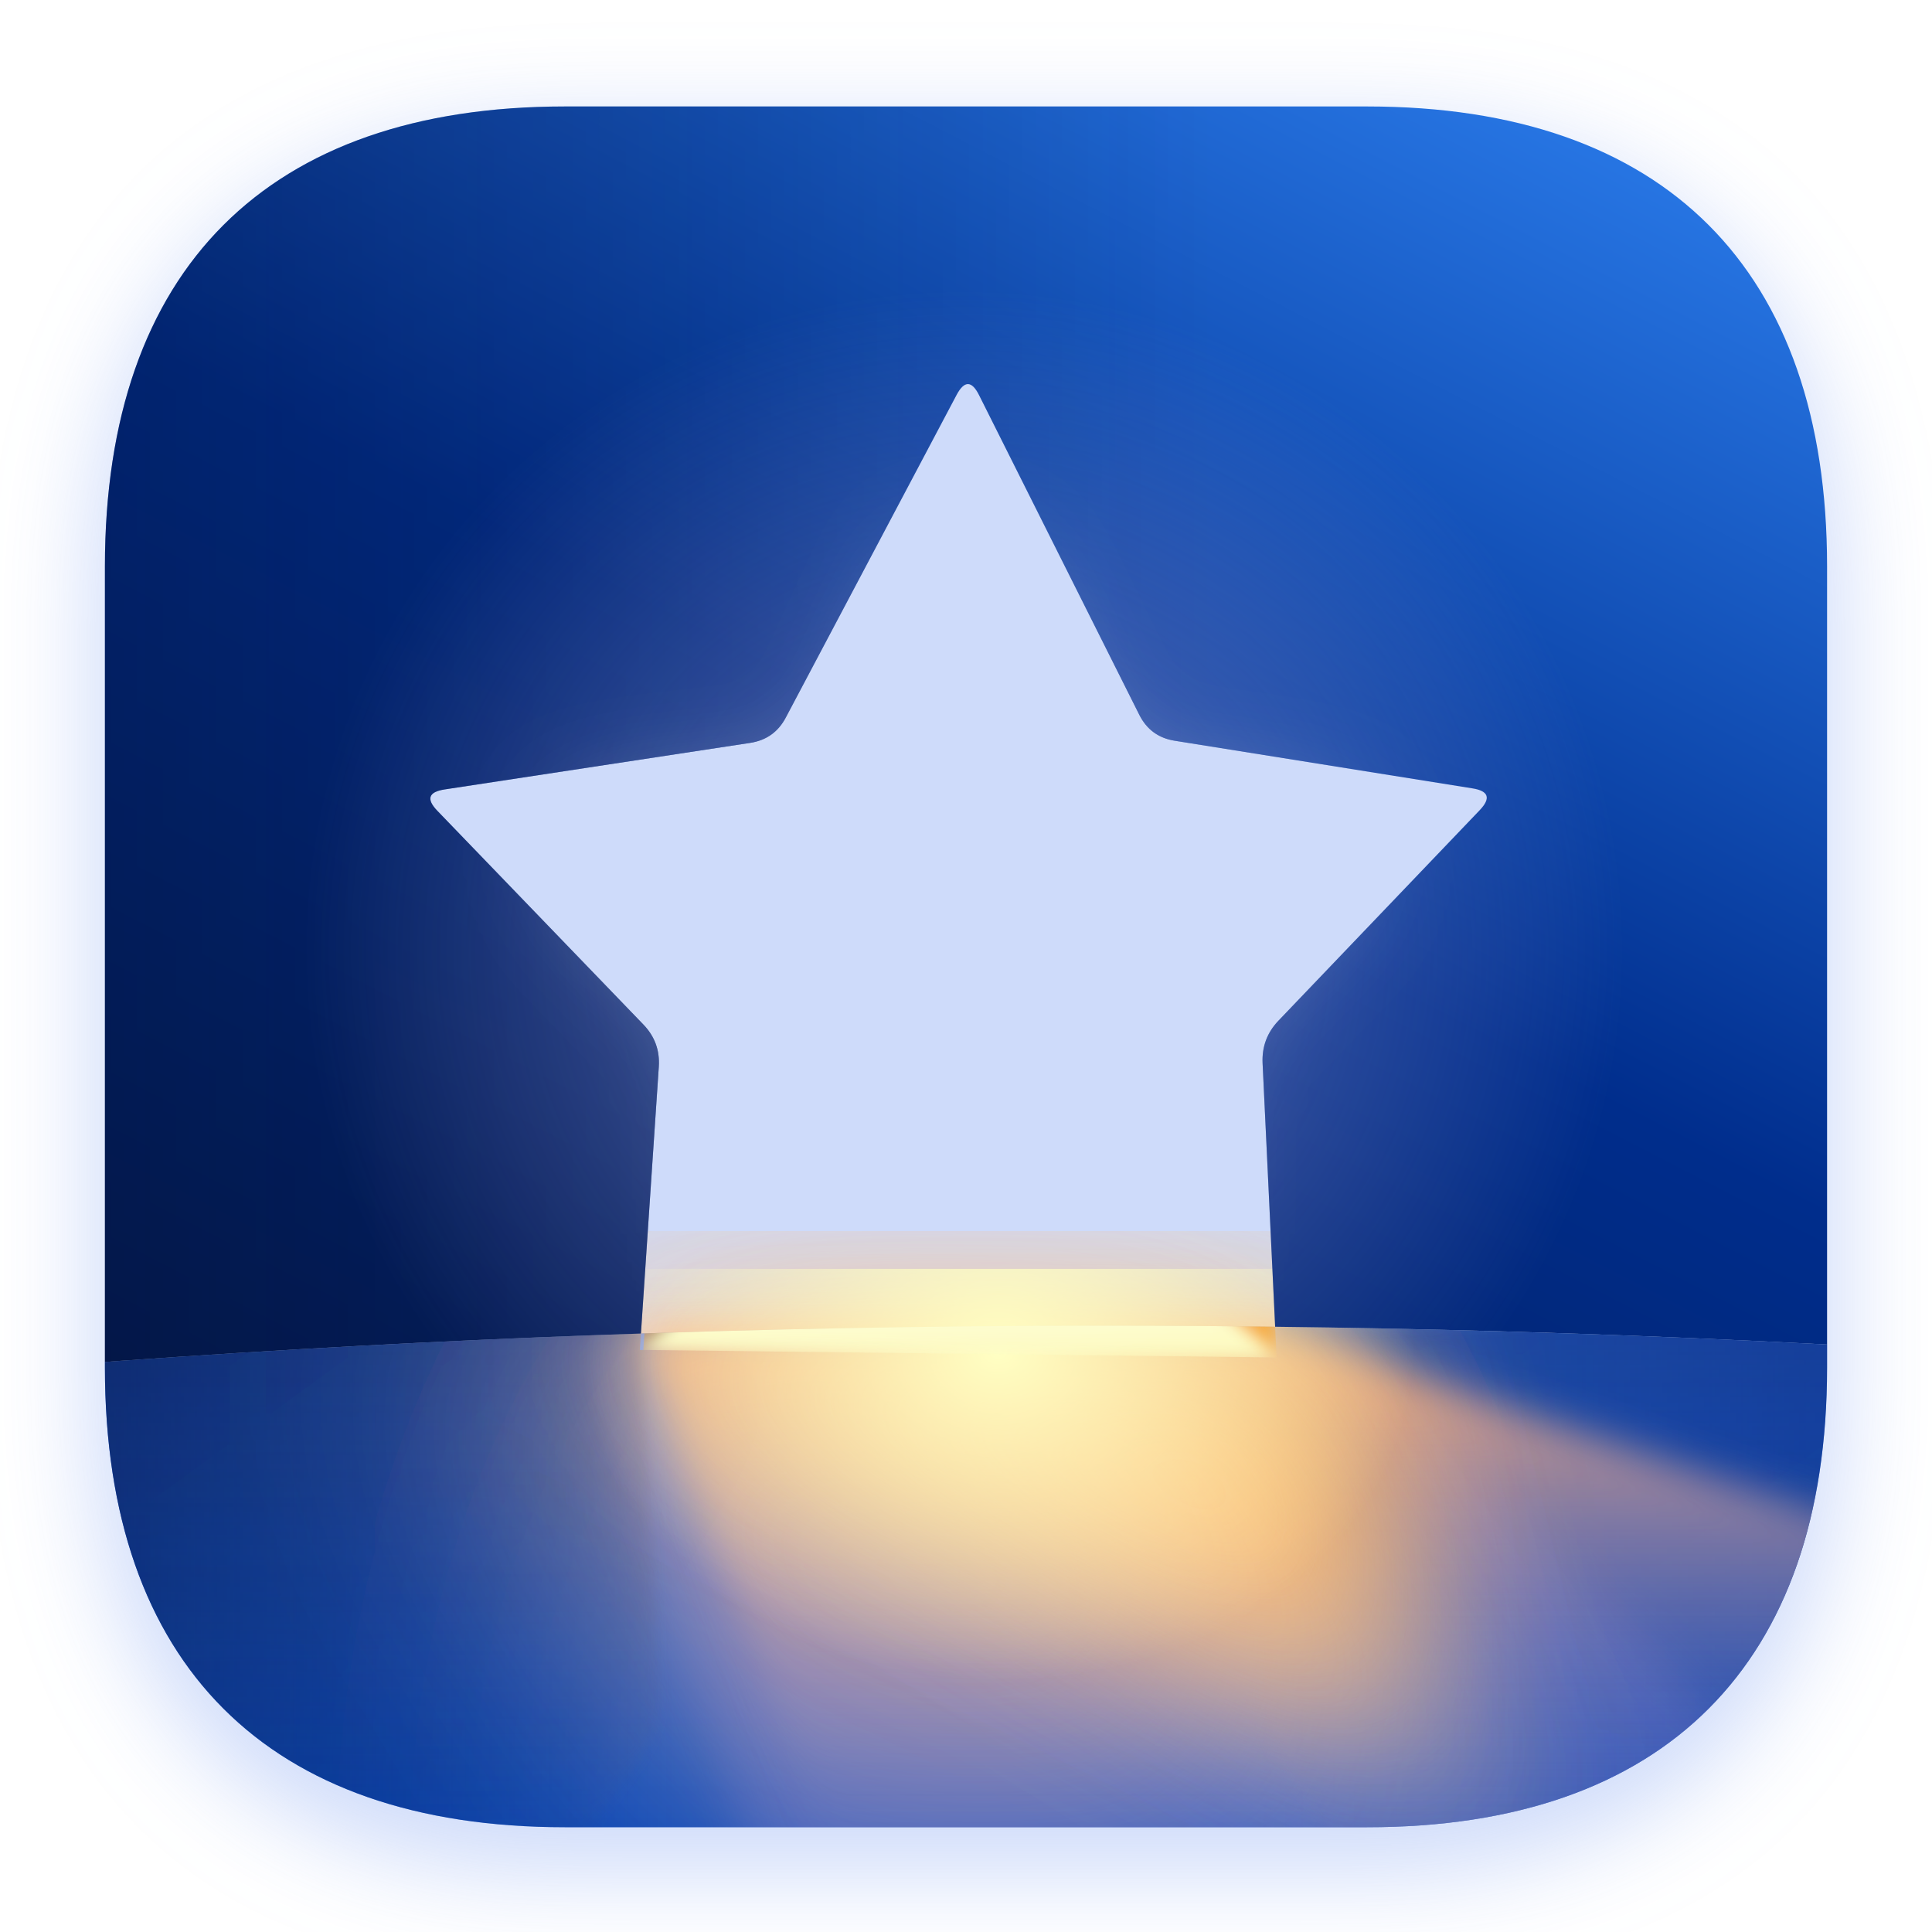
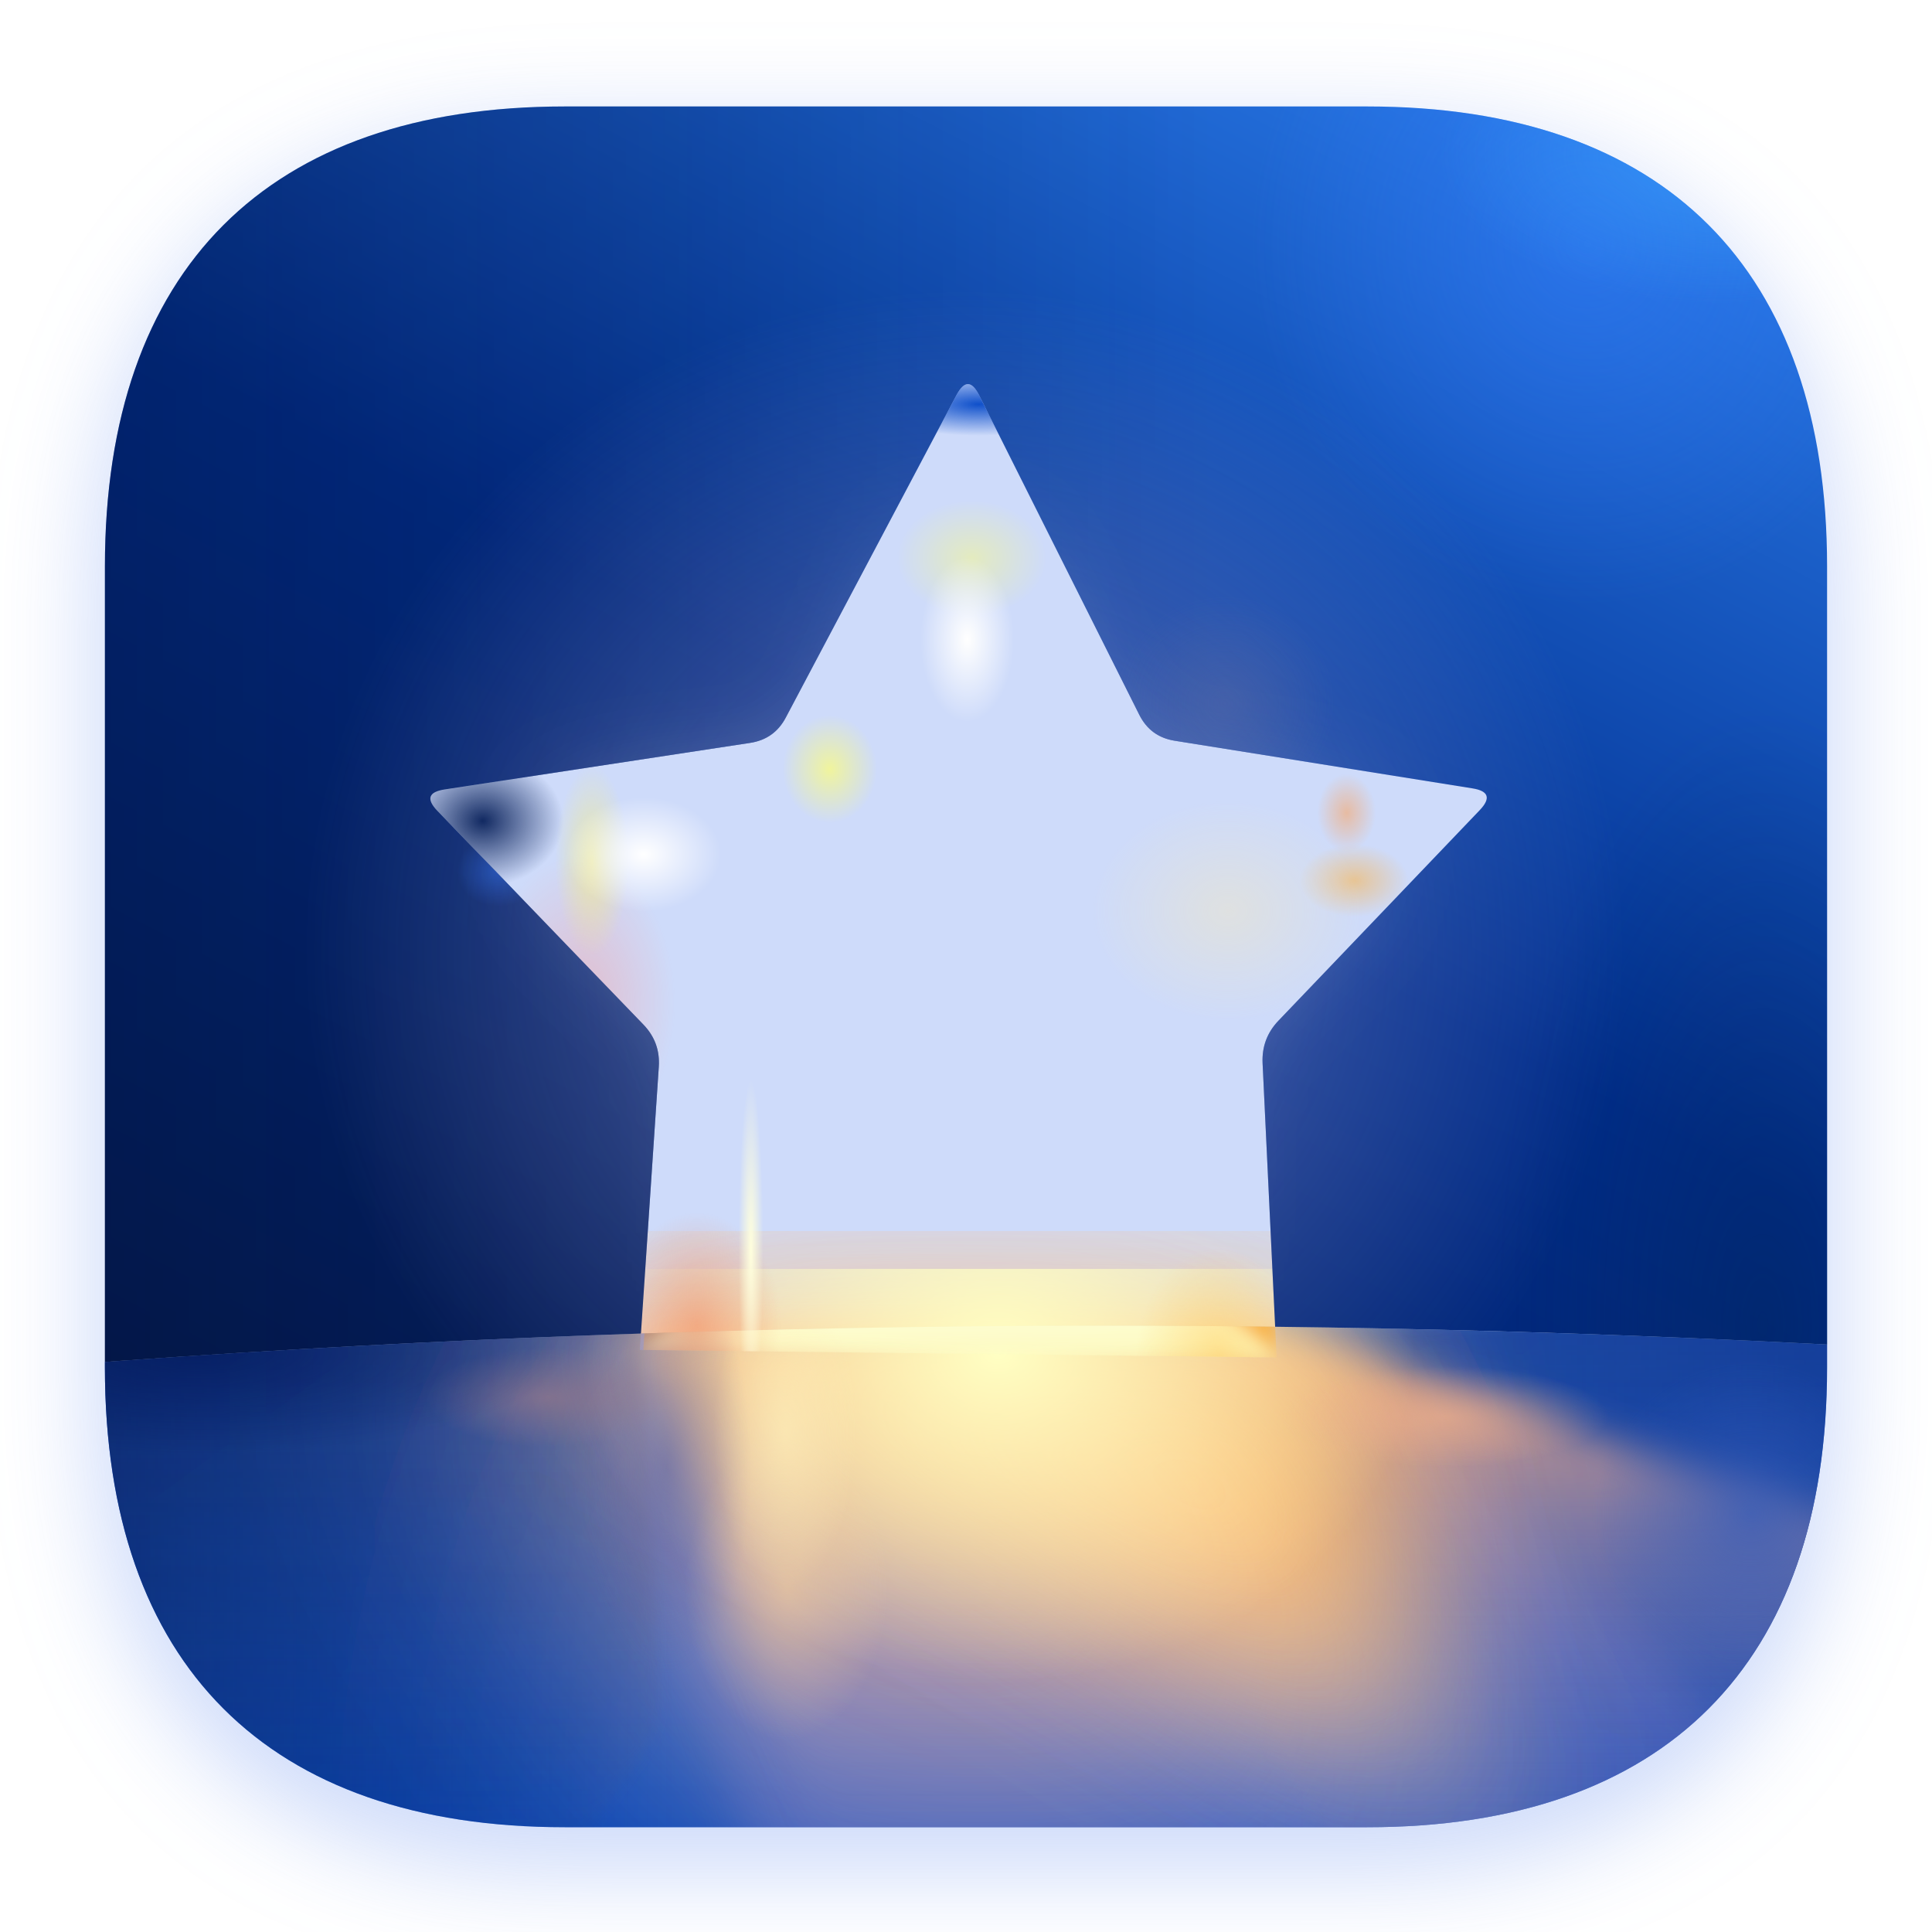
<svg xmlns="http://www.w3.org/2000/svg" viewBox="0 0 1254 1254" width="1254" height="1254">
  <defs>
    <clipPath id="piastrella">
      <path d="M366.6 69.1H887.4C1080.3 69.1 1185.9 174.8 1185.9 367.6V887.5C1185.9 1080.3 1080.3 1186 887.4 1186H366.6C173.8 1186 68.1 1080.3 68.1 887.5V367.6C68.1 174.8 173.8 69.1 366.6 69.1Z" />
    </clipPath>
    <clipPath id="porta">
      <path d="M620.9 256.3Q628.4 242.2 635.5 256.5L739.5 464Q746.7 478.3 762.5 480.8L955.7 511.7Q971.5 514.2 960.5 525.8L829.8 662.5Q818.8 674 819.5 690L828.6 881.1L415.3 876.2L427.6 692.5Q428.7 676.5 417.6 665L283.9 526.3Q272.8 514.8 288.6 512.4L486.8 482.2Q502.7 479.8 510.1 465.6Z" />
    </clipPath>
    <filter id="sfumaOmbra" x="-20%" y="-20%" width="140%" height="140%">
      <feGaussianBlur stdDeviation="30.9" />
    </filter>
    <linearGradient id="muroLuce" gradientUnits="userSpaceOnUse" x1="242.2" y1="1372.4" x2="1011.8" y2="-117.3">
      <stop offset="0" stop-color="#050f2f" />
      <stop offset="0.567" stop-color="#002d8c" />
      <stop offset="1" stop-color="#338cff" />
    </linearGradient>
    <radialGradient id="muroRiflesso" gradientUnits="userSpaceOnUse" cx="625.9" cy="616.5" r="429.2">
      <stop offset="0" stop-color="#a9a8dc" stop-opacity="0.533" />
      <stop offset="1" stop-color="#a9a8dc" stop-opacity="0" />
    </radialGradient>
    <linearGradient id="muroCurvatura" x1="68.1" y1="0" x2="1185.9" y2="0" gradientUnits="userSpaceOnUse">
      <stop offset="0" stop-color="#031034" stop-opacity="0.329" />
      <stop offset="0.644" stop-color="#031034" stop-opacity="0" />
      <stop offset="1" stop-color="#031034" stop-opacity="-0.098" />
    </linearGradient>
    <linearGradient id="pavimentoBase" x1="0" y1="863.6" x2="0" y2="1186" gradientUnits="userSpaceOnUse">
      <stop offset="0" stop-color="#3d6dd1" />
      <stop offset="1" stop-color="#094bc5" />
    </linearGradient>
    <linearGradient id="pavimentoLati" x1="0" y1="0" x2="1254" y2="0" gradientUnits="userSpaceOnUse">
      <stop offset="0" stop-color="#0a2b7a" stop-opacity="0.8" />
      <stop offset="0.35" stop-color="#0a2b7a" stop-opacity="0" />
      <stop offset="0.65" stop-color="#0a2b7a" stop-opacity="0" />
      <stop offset="1" stop-color="#0a2b7a" stop-opacity="0.5" />
    </linearGradient>
    <radialGradient id="pavimentoBagliore" gradientUnits="userSpaceOnUse" cx="648" cy="877.4" r="270.1" gradientTransform="translate(0 877.4) scale(1 0.7918) translate(0 -877.4)">
      <stop offset="0" stop-color="#ffffc3" stop-opacity="1.000" />
      <stop offset="1" stop-color="#ffffc3" stop-opacity="0" />
    </radialGradient>
    <linearGradient id="fascioLuce" x1="0" y1="863.6" x2="0" y2="1186" gradientUnits="userSpaceOnUse">
      <stop offset="0" stop-color="#ffad78" stop-opacity="0.912" />
      <stop offset="1" stop-color="#7483e5" stop-opacity="0.058" />
    </linearGradient>
    <filter id="sfumaFascio" x="-30%" y="-30%" width="160%" height="160%">
      <feGaussianBlur stdDeviation="13" />
    </filter>
    <filter id="sfumaRaggio0" x="-50%" y="-20%" width="200%" height="140%">
      <feGaussianBlur stdDeviation="82.2" />
    </filter>
    <filter id="sfumaRaggio1" x="-50%" y="-20%" width="200%" height="140%">
      <feGaussianBlur stdDeviation="57.8" />
    </filter>
    <filter id="sfumaRaggio2" x="-50%" y="-20%" width="200%" height="140%">
      <feGaussianBlur stdDeviation="44.4" />
    </filter>
    <filter id="sfumaRaggio3" x="-50%" y="-20%" width="200%" height="140%">
      <feGaussianBlur stdDeviation="55.7" />
    </filter>
    <filter id="sfumaPenombra" x="-40%" y="-40%" width="180%" height="180%">
      <feGaussianBlur stdDeviation="17.4" />
    </filter>
    <linearGradient id="pavimentoAmbiente" x1="0" y1="863.6" x2="0" y2="1186" gradientUnits="userSpaceOnUse">
      <stop offset="0" stop-color="#2b4740" stop-opacity="0" />
      <stop offset="1" stop-color="#2b4740" stop-opacity="0.062" />
    </linearGradient>
    <clipPath id="pavimentoArea">
      <path d="M0 889.2Q627 839 1254 876.5V1254H0Z" />
    </clipPath>
    <filter id="sfumaSpecchio" x="-10%" y="-10%" width="120%" height="120%">
      <feGaussianBlur stdDeviation="4" />
    </filter>
    <linearGradient id="dissolvenzaSpecchio" x1="0" y1="860.9" x2="0" y2="1203.1" gradientUnits="userSpaceOnUse">
      <stop offset="0" stop-color="#fff" stop-opacity="1" />
      <stop offset="1" stop-color="#fff" stop-opacity="0.171" />
    </linearGradient>
    <mask id="maskSpecchio" maskUnits="userSpaceOnUse" x="0" y="0" width="1254" height="1254">
      <rect width="1254" height="1254" fill="url(#dissolvenzaSpecchio)" />
    </mask>
    <radialGradient id="vanoLuce" gradientUnits="userSpaceOnUse" cx="495.8" cy="543.1" r="453.8">
      <stop offset="0" stop-color="#fffdf0" />
      <stop offset="1" stop-color="#fceb8c" />
    </radialGradient>
    <linearGradient id="faccia_alto_dx" gradientUnits="userSpaceOnUse" x1="667" y1="436.3" x2="687.5" y2="360.2">
      <stop offset="0" stop-color="#ffee50" />
      <stop offset="1" stop-color="#d1723d" />
    </linearGradient>
    <linearGradient id="lungo_alto_dx" gradientUnits="userSpaceOnUse" x1="628.4" y1="242.2" x2="746.7" y2="478.3">
      <stop offset="0" stop-color="#fdbe4f" stop-opacity="0" />
      <stop offset="1" stop-color="#fdbe4f" stop-opacity="0.923" />
    </linearGradient>
    <linearGradient id="faccia_braccio_dx_sopra" gradientUnits="userSpaceOnUse" x1="795.2" y1="532.5" x2="859.1" y2="496.2">
      <stop offset="0" stop-color="#e19e4a" />
      <stop offset="1" stop-color="#825941" />
    </linearGradient>
    <linearGradient id="faccia_braccio_dx_sotto" gradientUnits="userSpaceOnUse" x1="819" y1="609.3" x2="895.2" y2="594.1">
      <stop offset="0" stop-color="#fff207" />
      <stop offset="1" stop-color="#572622" />
    </linearGradient>
    <linearGradient id="lungo_braccio_dx_sotto" gradientUnits="userSpaceOnUse" x1="971.5" y1="514.2" x2="818.8" y2="674">
      <stop offset="0" stop-color="#ffd18b" stop-opacity="0" />
      <stop offset="1" stop-color="#ffd18b" stop-opacity="1.000" />
    </linearGradient>
    <linearGradient id="faccia_stipite_dx" gradientUnits="userSpaceOnUse" x1="756.1" y1="746.7" x2="823.7" y2="777.6">
      <stop offset="0" stop-color="#ffbe3c" />
      <stop offset="1" stop-color="#ee726a" />
    </linearGradient>
    <linearGradient id="lungo_stipite_dx" gradientUnits="userSpaceOnUse" x1="818.8" y1="674" x2="828.6" y2="881.1">
      <stop offset="0" stop-color="#ffff15" stop-opacity="0" />
      <stop offset="1" stop-color="#ffff15" stop-opacity="0.466" />
    </linearGradient>
    <linearGradient id="faccia_soglia" gradientUnits="userSpaceOnUse" x1="621.6" y1="819.1" x2="622" y2="878.6">
      <stop offset="0" stop-color="#fefee5" />
      <stop offset="1" stop-color="#fdfbc0" />
    </linearGradient>
    <linearGradient id="faccia_stipite_sx" gradientUnits="userSpaceOnUse" x1="487.6" y1="745.3" x2="422" y2="776.3">
      <stop offset="0" stop-color="#fff700" />
      <stop offset="1" stop-color="#b18a67" />
    </linearGradient>
    <linearGradient id="lungo_stipite_sx" gradientUnits="userSpaceOnUse" x1="415.3" y1="876.2" x2="428.7" y2="676.5">
      <stop offset="0" stop-color="#d21de9" stop-opacity="0" />
      <stop offset="1" stop-color="#d21de9" stop-opacity="0.427" />
    </linearGradient>
    <linearGradient id="faccia_braccio_sx_sotto" gradientUnits="userSpaceOnUse" x1="424.8" y1="606.6" x2="350.7" y2="595.7">
      <stop offset="0" stop-color="#ffcd9b" />
      <stop offset="1" stop-color="#756161" />
    </linearGradient>
    <linearGradient id="faccia_braccio_sx_sopra" gradientUnits="userSpaceOnUse" x1="454.2" y1="532.1" x2="387.7" y2="497.3">
      <stop offset="0" stop-color="#c87f46" />
      <stop offset="1" stop-color="#4e3e4f" />
    </linearGradient>
    <linearGradient id="lungo_braccio_sx_sopra" gradientUnits="userSpaceOnUse" x1="272.8" y1="514.8" x2="502.7" y2="479.8">
      <stop offset="0" stop-color="#fbbf6a" stop-opacity="0" />
      <stop offset="1" stop-color="#fbbf6a" stop-opacity="0.374" />
    </linearGradient>
    <linearGradient id="faccia_alto_sx" gradientUnits="userSpaceOnUse" x1="585.8" y1="437.1" x2="565.5" y2="361">
      <stop offset="0" stop-color="#c98e64" />
      <stop offset="1" stop-color="#614943" />
    </linearGradient>
    <filter id="sfumaTrabocco" x="-30%" y="-30%" width="160%" height="160%">
      <feGaussianBlur stdDeviation="38.7" />
    </filter>
    <filter id="sfumaVano" x="-10%" y="-10%" width="120%" height="120%">
      <feGaussianBlur stdDeviation="0.7" />
    </filter>
    <filter id="smussaPareti" x="-5%" y="-5%" width="110%" height="110%">
      <feGaussianBlur stdDeviation="5" />
    </filter>
    <clipPath id="muroArea">
      <path d="M0 889.2Q627 839 1254 876.5V0H0Z" />
      <path d="M620.9 256.3Q628.4 242.2 635.5 256.5L739.5 464Q746.7 478.3 762.5 480.8L955.7 511.7Q971.5 514.2 960.5 525.8L829.8 662.5Q818.8 674 819.5 690L828.6 881.1L415.3 876.2L427.6 692.5Q428.7 676.5 417.6 665L283.9 526.3Q272.8 514.8 288.6 512.4L486.8 482.2Q502.7 479.8 510.1 465.6Z" />
    </clipPath>
+     <radialGradient id="luce0">
+       <stop offset="0" stop-color="#5a609e" stop-opacity="0.579" />
+       <stop offset="1" stop-color="#5a609e" stop-opacity="0" />
+     </radialGradient>
+     <radialGradient id="luce1">
+       <stop offset="0" stop-color="#0e265f" stop-opacity="0.983" />
+       <stop offset="1" stop-color="#0e265f" stop-opacity="0" />
+     </radialGradient>
+     <radialGradient id="luce2">
+       <stop offset="0" stop-color="#f29168" stop-opacity="0.622" />
+       <stop offset="1" stop-color="#f29168" stop-opacity="0" />
+     </radialGradient>
+     <radialGradient id="luce3">
+       <stop offset="0" stop-color="#335bb9" stop-opacity="0.732" />
+       <stop offset="1" stop-color="#335bb9" stop-opacity="0" />
+     </radialGradient>
+     <radialGradient id="luce4">
+       <stop offset="0" stop-color="#ffd699" stop-opacity="0.509" />
+       <stop offset="1" stop-color="#ffd699" stop-opacity="0" />
+     </radialGradient>
+     <radialGradient id="luce5">
+       <stop offset="0" stop-color="#347eff" stop-opacity="0.437" />
+       <stop offset="1" stop-color="#347eff" stop-opacity="0" />
+     </radialGradient>
+     <radialGradient id="luce6">
+       <stop offset="0" stop-color="#ffff74" stop-opacity="0.442" />
+       <stop offset="1" stop-color="#ffff74" stop-opacity="0" />
+     </radialGradient>
+     <radialGradient id="luce7">
+       <stop offset="0" stop-color="#ffaf36" stop-opacity="0.515" />
+       <stop offset="1" stop-color="#ffaf36" stop-opacity="0" />
+     </radialGradient>
+     <radialGradient id="luce8">
+       <stop offset="0" stop-color="#ff918c" stop-opacity="0.410" />
+       <stop offset="1" stop-color="#ff918c" stop-opacity="0" />
+     </radialGradient>
+     <radialGradient id="luce9">
+       <stop offset="0" stop-color="#0045c7" stop-opacity="0.928" />
+       <stop offset="1" stop-color="#0045c7" stop-opacity="0" />
+     </radialGradient>
+     <radialGradient id="luce10">
+       <stop offset="0" stop-color="#fff267" stop-opacity="0.550" />
+       <stop offset="1" stop-color="#fff267" stop-opacity="0" />
+     </radialGradient>
+     <radialGradient id="luce11">
+       <stop offset="0" stop-color="#ffff74" stop-opacity="0.695" />
+       <stop offset="1" stop-color="#ffff74" stop-opacity="0" />
+     </radialGradient>
+     <radialGradient id="luce12">
+       <stop offset="0" stop-color="#edae8c" stop-opacity="0.646" />
+       <stop offset="1" stop-color="#edae8c" stop-opacity="0" />
+     </radialGradient>
+     <radialGradient id="luce13">
+       <stop offset="0" stop-color="#ffffff" stop-opacity="0.995" />
+       <stop offset="1" stop-color="#ffffff" stop-opacity="0" />
+     </radialGradient>
+     <radialGradient id="luce14">
+       <stop offset="0" stop-color="#40b1ff" stop-opacity="0.442" />
+       <stop offset="1" stop-color="#40b1ff" stop-opacity="0" />
+     </radialGradient>
+     <radialGradient id="luce15">
+       <stop offset="0" stop-color="#ff9c4d" stop-opacity="0.505" />
+       <stop offset="1" stop-color="#ff9c4d" stop-opacity="0" />
+     </radialGradient>
+     <radialGradient id="luce16">
+       <stop offset="0" stop-color="#ffd06b" stop-opacity="0.588" />
+       <stop offset="1" stop-color="#ffd06b" stop-opacity="0" />
+     </radialGradient>
+     <radialGradient id="luce17">
+       <stop offset="0" stop-color="#fffffe" stop-opacity="1.000" />
+       <stop offset="1" stop-color="#fffffe" stop-opacity="0" />
+     </radialGradient>
+     <radialGradient id="luce18">
+       <stop offset="0" stop-color="#98798b" stop-opacity="0.652" />
+       <stop offset="1" stop-color="#98798b" stop-opacity="0" />
+     </radialGradient>
+     <radialGradient id="luce19">
+       <stop offset="0" stop-color="#00165a" stop-opacity="0.635" />
+       <stop offset="1" stop-color="#00165a" stop-opacity="0" />
+     </radialGradient>
+     <radialGradient id="luce20">
+       <stop offset="0" stop-color="#ffecaf" stop-opacity="0.342" />
+       <stop offset="1" stop-color="#ffecaf" stop-opacity="0" />
+     </radialGradient>
+     <radialGradient id="luce21">
+       <stop offset="0" stop-color="#3479ff" stop-opacity="0.436" />
+       <stop offset="1" stop-color="#3479ff" stop-opacity="0" />
+     </radialGradient>
+     <radialGradient id="luce22">
+       <stop offset="0" stop-color="#032456" stop-opacity="0.439" />
+       <stop offset="1" stop-color="#032456" stop-opacity="0" />
+     </radialGradient>
+     <radialGradient id="luce23">
+       <stop offset="0" stop-color="#72759e" stop-opacity="0.289" />
+       <stop offset="1" stop-color="#72759e" stop-opacity="0" />
+     </radialGradient>
+     <radialGradient id="luce24">
+       <stop offset="0" stop-color="#fff0ba" stop-opacity="0.647" />
+       <stop offset="1" stop-color="#fff0ba" stop-opacity="0" />
+     </radialGradient>
+     <radialGradient id="luce25">
+       <stop offset="0" stop-color="#ffffdd" stop-opacity="1.000" />
+       <stop offset="1" stop-color="#ffffdd" stop-opacity="0" />
+     </radialGradient>
  </defs>
  <path id="ombra" d="M366.6 83H887.4C1085.3 83 1193.7 191.4 1193.7 389.3V909.2C1193.7 1107 1085.3 1215.5 887.4 1215.5H366.6C168.7 1215.5 60.3 1107 60.3 909.2V389.3C60.3 191.4 168.7 83 366.6 83Z" fill="#5b86ee" opacity="0.297" filter="url(#sfumaOmbra)" />
  <g id="piastrella-scena" clip-path="url(#piastrella)">
    <g id="pavimento">
      <path d="M0 889.2Q627 839 1254 876.5V1254H0Z" fill="url(#pavimentoBase)" />
      <path d="M0 889.2Q627 839 1254 876.5V1254H0Z" fill="url(#pavimentoLati)" />
      <path d="M0 889.2Q627 839 1254 876.5V1254H0Z" fill="url(#pavimentoAmbiente)" />
      <g id="specchio" clip-path="url(#pavimentoArea)">
        <g mask="url(#maskSpecchio)" opacity="0.476">
          <use href="#sopra" transform="matrix(1 0 0 -1.412 0 2076.6)" filter="url(#sfumaSpecchio)" />
        </g>
      </g>
      <path id="penombra" d="M375.3 863.6L868.6 863.6L1257.9 1266L509.1 1266Z" fill="#edb2f5" opacity="0.163" filter="url(#sfumaPenombra)" />
      <path id="fascio" d="M415.3 863.6L828.6 863.6L2036.9 1266L558.1 1266Z" fill="url(#fascioLuce)" filter="url(#sfumaFascio)" />
      <path id="raggio1" d="M290.6 863.6L801.8 863.6L822.2 1186L484.7 1186Z" fill="#ffb98e" opacity="0.441" filter="url(#sfumaRaggio0)" />
      <path id="raggio2" d="M365 863.6L866.2 863.6L943.8 1186L1016.4 1186Z" fill="#ffb856" opacity="1.000" filter="url(#sfumaRaggio1)" />
      <path id="raggio3" d="M395 863.6L537 863.6L346.1 1186L225.1 1186Z" fill="#868eae" opacity="0.005" filter="url(#sfumaRaggio2)" />
      <path id="raggio4" d="M413.1 863.6L763.2 863.6L984.1 1186L925.6 1186Z" fill="#ffe8fe" opacity="0.247" filter="url(#sfumaRaggio3)" />
      <rect x="0" y="823.6" width="1254" height="430.4" fill="url(#pavimentoBagliore)" />
    </g>
    <g id="sopra" clip-path="url(#muroArea)">
      <g id="muro">
        <path d="M0 889.2Q627 839 1254 876.5V0H0Z" fill="url(#muroLuce)" />
        <path d="M0 889.2Q627 839 1254 876.5V0H0Z" fill="url(#muroCurvatura)" />
        <path d="M0 889.2Q627 839 1254 876.5V0H0Z" fill="url(#muroRiflesso)" />
      </g>
      <g id="porta" clip-path="url(#porta)">
        <g id="pareti" filter="url(#smussaPareti)">
          <path id="parete_alto_dx" d="M628.4 242.2L746.7 478.3L708.9 520.7L625.2 352Z" fill="url(#faccia_alto_dx)" />
          <path d="M628.4 242.2L746.7 478.3L708.9 520.7L625.2 352Z" fill="url(#lungo_alto_dx)" />
          <path id="parete_braccio_dx_sopra" d="M746.7 478.3L971.5 514.2L881.4 544.3L708.9 520.7Z" fill="url(#faccia_braccio_dx_sopra)" />
          <path id="parete_braccio_dx_sotto" d="M971.5 514.2L818.8 674L756.5 674.3L881.4 544.3Z" fill="url(#faccia_braccio_dx_sotto)" />
          <path d="M971.5 514.2L818.8 674L756.5 674.3L881.4 544.3Z" fill="url(#lungo_braccio_dx_sotto)" />
          <path id="parete_stipite_dx" d="M818.8 674L828.6 881.1L755.6 819.1L756.5 674.3Z" fill="url(#faccia_stipite_dx)" />
          <path d="M818.8 674L828.6 881.1L755.6 819.1L756.5 674.3Z" fill="url(#lungo_stipite_dx)" />
          <path id="parete_soglia" d="M828.6 881.1L415.3 876.2L487.6 819.1L755.6 819.1Z" fill="url(#faccia_soglia)" />
          <path id="parete_stipite_sx" d="M415.3 876.2L428.7 676.5L487.6 671.4L487.6 819.1Z" fill="url(#faccia_stipite_sx)" />
          <path d="M415.3 876.2L428.7 676.5L487.6 671.4L487.6 819.1Z" fill="url(#lungo_stipite_sx)" />
          <path id="parete_braccio_sx_sotto" d="M428.7 676.5L272.8 514.8L362 541.9L487.6 671.4Z" fill="url(#faccia_braccio_sx_sotto)" />
          <path id="parete_braccio_sx_sopra" d="M272.8 514.8L502.7 479.8L546.4 522.2L362 541.9Z" fill="url(#faccia_braccio_sx_sopra)" />
          <path d="M272.8 514.8L502.7 479.8L546.4 522.2L362 541.9Z" fill="url(#lungo_braccio_sx_sopra)" />
          <path id="parete_alto_sx" d="M502.7 479.8L628.4 242.2L625.2 352L546.4 522.2Z" fill="url(#faccia_alto_sx)" />
        </g>
        <path id="vano" d="M620.1 363Q625.2 352 630.6 362.8L703.5 509.8Q708.9 520.7 720.9 522.3L869.5 542.6Q881.4 544.3 873.1 553L764.9 665.6Q756.5 674.3 756.5 686.4L755.6 819.1L487.6 819.1L487.6 683.5Q487.6 671.4 479.2 662.7L370.4 550.6Q362 541.9 374 540.6L534.3 523.5Q546.4 522.2 551.5 511.3Z" fill="url(#vanoLuce)" filter="url(#sfumaVano)" />
      </g>
      <path id="trabocco" d="M620.1 363Q625.2 352 630.6 362.8L703.5 509.8Q708.9 520.7 720.9 522.3L869.5 542.6Q881.4 544.3 873.1 553L764.9 665.6Q756.5 674.3 756.5 686.4L755.6 819.1L487.6 819.1L487.6 683.5Q487.6 671.4 479.2 662.7L370.4 550.6Q362 541.9 374 540.6L534.3 523.5Q546.4 522.2 551.5 511.3Z" fill="#fffffc" opacity="0.497" filter="url(#sfumaTrabocco)" />
      <g id="filo" stroke="#88abff" stroke-width="4.5" stroke-linecap="round" clip-path="url(#porta)">
        <line x1="628.4" y1="242.2" x2="746.7" y2="478.3" stroke-opacity="0.020" />
        <line x1="746.7" y1="478.3" x2="971.5" y2="514.2" stroke-opacity="0.010" />
        <line x1="971.5" y1="514.2" x2="818.8" y2="674" stroke-opacity="0.549" />
        <line x1="415.3" y1="876.2" x2="428.7" y2="676.5" stroke-opacity="0.587" />
        <line x1="428.7" y1="676.5" x2="272.8" y2="514.8" stroke-opacity="0.935" />
        <line x1="502.7" y1="479.8" x2="628.4" y2="242.2" stroke-opacity="0.510" />
      </g>
    </g>
+     <g clip-path="url(#pavimentoArea)">
+       <ellipse id="luce-pavimento-1" cx="432.7" cy="952.3" rx="54.9" ry="137.5" fill="url(#luce0)" />
+     </g>
+     <g clip-path="url(#porta)">
+       <ellipse id="luce-porta-2" cx="313.4" cy="532.8" rx="52.3" ry="42.7" fill="url(#luce1)" />
+     </g>
+     <g clip-path="url(#porta)">
+       <ellipse id="luce-porta-3" cx="452.3" cy="860.2" rx="54.9" ry="73.4" fill="url(#luce2)" />
+     </g>
+     <g clip-path="url(#pavimentoArea)">
+       <ellipse id="luce-pavimento-4" cx="1136.5" cy="982.3" rx="103.3" ry="99.9" fill="url(#luce3)" />
+     </g>
+     <g clip-path="url(#pavimentoArea)">
+       <ellipse id="luce-pavimento-5" cx="510.6" cy="1030.5" rx="65.8" ry="98.8" fill="url(#luce4)" />
+     </g>
+     <g clip-path="url(#muroArea)">
+       <ellipse id="luce-muro-6" cx="1030.5" cy="158.6" rx="219.2" ry="234.2" fill="url(#luce5)" />
+     </g>
+     <g clip-path="url(#porta)">
+       <ellipse id="luce-porta-7" cx="630.7" cy="362.2" rx="48.7" ry="37.5" fill="url(#luce6)" />
+     </g>
+     <g clip-path="url(#porta)">
+       <ellipse id="luce-porta-8" cx="878.9" cy="571.5" rx="35.3" ry="23.7" fill="url(#luce7)" />
+     </g>
+     <g clip-path="url(#porta)">
+       <ellipse id="luce-porta-9" cx="375.8" cy="651" rx="62.6" ry="96.4" fill="url(#luce8)" />
+     </g>
+     <g clip-path="url(#porta)">
+       <ellipse id="luce-porta-10" cx="635.1" cy="262.4" rx="71.9" ry="20.4" fill="url(#luce9)" />
+     </g>
+     <g clip-path="url(#porta)">
+       <ellipse id="luce-porta-11" cx="384.3" cy="558.5" rx="23.9" ry="61.8" fill="url(#luce10)" />
+     </g>
+     <g clip-path="url(#porta)">
+       <ellipse id="luce-porta-12" cx="538.6" cy="499.2" rx="30.6" ry="35" fill="url(#luce11)" />
+     </g>
+     <g clip-path="url(#pavimentoArea)">
+       <ellipse id="luce-pavimento-13" cx="937.9" cy="919.4" rx="106.1" ry="32.8" fill="url(#luce12)" />
+     </g>
+     <g clip-path="url(#porta)">
+       <ellipse id="luce-porta-14" cx="417.8" cy="554.6" rx="50.1" ry="37.1" fill="url(#luce13)" />
+     </g>
+     <g clip-path="url(#muroArea)">
+       <ellipse id="luce-muro-15" cx="1116.9" cy="100.3" rx="182.4" ry="96.9" fill="url(#luce14)" />
+     </g>
+     <g clip-path="url(#porta)">
+       <ellipse id="luce-porta-16" cx="874" cy="527.6" rx="19" ry="25.3" fill="url(#luce15)" />
+     </g>
+     <g clip-path="url(#porta)">
+       <ellipse id="luce-porta-17" cx="790.7" cy="880.3" rx="53.5" ry="70.3" fill="url(#luce16)" />
+     </g>
+     <g clip-path="url(#porta)">
+       <ellipse id="luce-porta-18" cx="627.8" cy="415" rx="30.3" ry="53.5" fill="url(#luce17)" />
+     </g>
+     <g clip-path="url(#pavimentoArea)">
+       <ellipse id="luce-pavimento-19" cx="355.8" cy="907" rx="79.3" ry="32.3" fill="url(#luce18)" />
+     </g>
+     <g clip-path="url(#pavimentoArea)">
+       <ellipse id="luce-pavimento-20" cx="128.4" cy="878" rx="236.6" ry="66" fill="url(#luce19)" />
+     </g>
+     <g clip-path="url(#porta)">
+       <ellipse id="luce-porta-21" cx="797.1" cy="591.2" rx="88.4" ry="71.4" fill="url(#luce20)" />
+     </g>
+     <g clip-path="url(#muroArea)">
+       <ellipse id="luce-muro-22" cx="323.8" cy="565.4" rx="27.3" ry="22.9" fill="url(#luce21)" />
+     </g>
+     <g clip-path="url(#muroArea)">
+       <ellipse id="luce-muro-23" cx="1144.4" cy="858.1" rx="175.6" ry="397.1" fill="url(#luce22)" />
+     </g>
+     <g clip-path="url(#muroArea)">
+       <ellipse id="luce-muro-24" cx="795.1" cy="456.6" rx="71.3" ry="70" fill="url(#luce23)" />
+     </g>
+     <g clip-path="url(#pavimentoArea)">
+       <ellipse id="luce-pavimento-25" cx="509.6" cy="929.1" rx="46.4" ry="102.2" fill="url(#luce24)" />
+     </g>
+     <g clip-path="url(#porta)">
+       <ellipse id="luce-porta-26" cx="487.4" cy="811.7" rx="8" ry="110.7" fill="url(#luce25)" />
+     </g>
  </g>
</svg>
